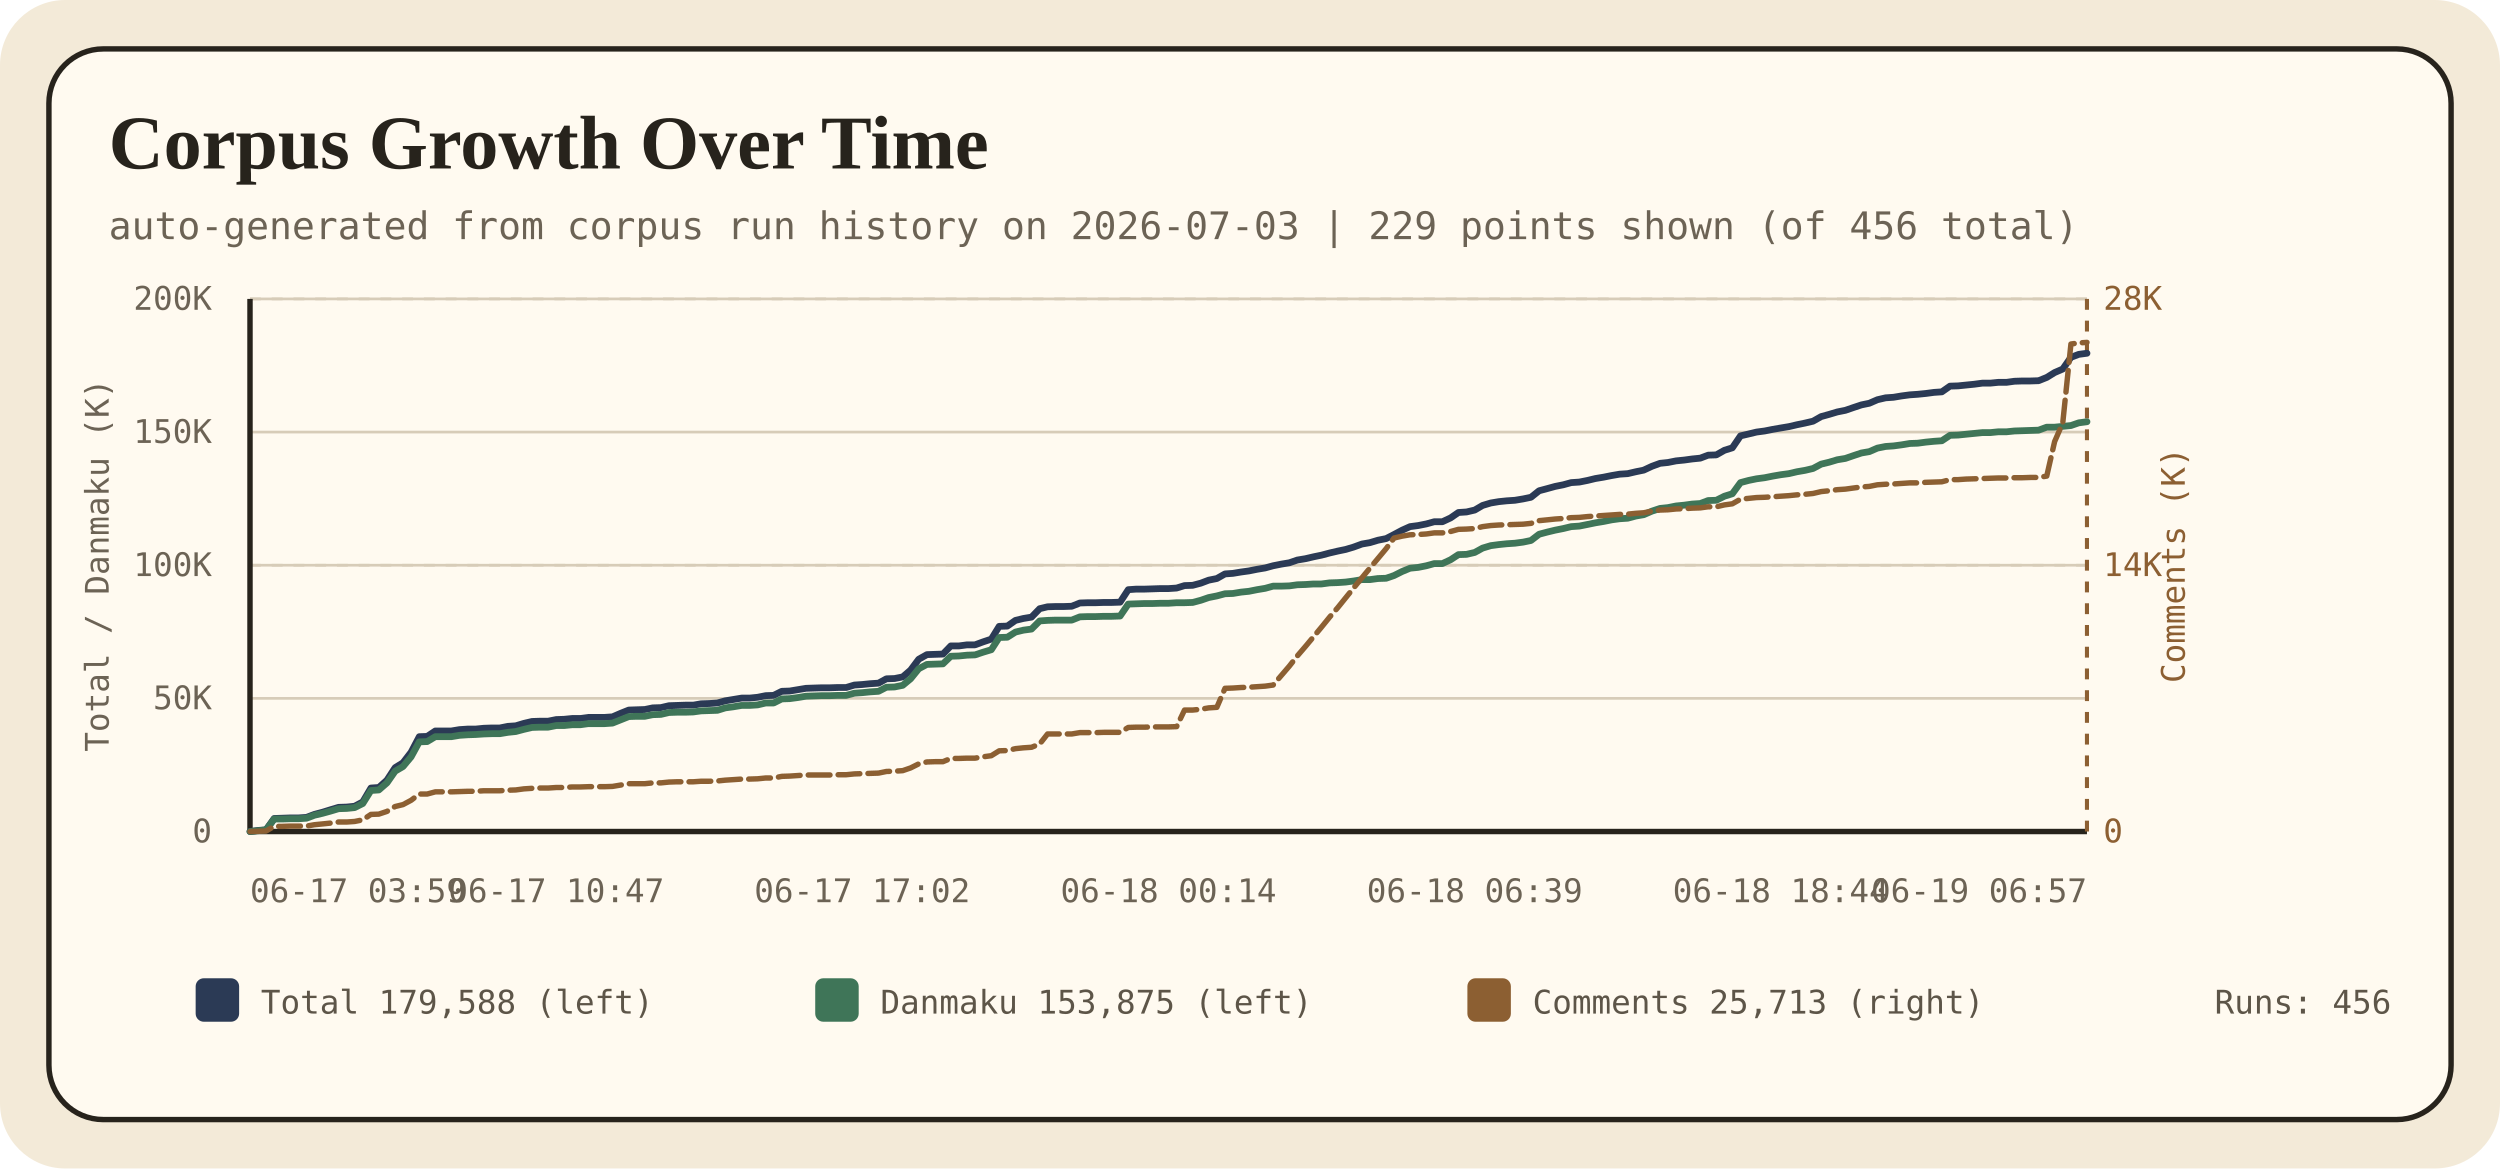
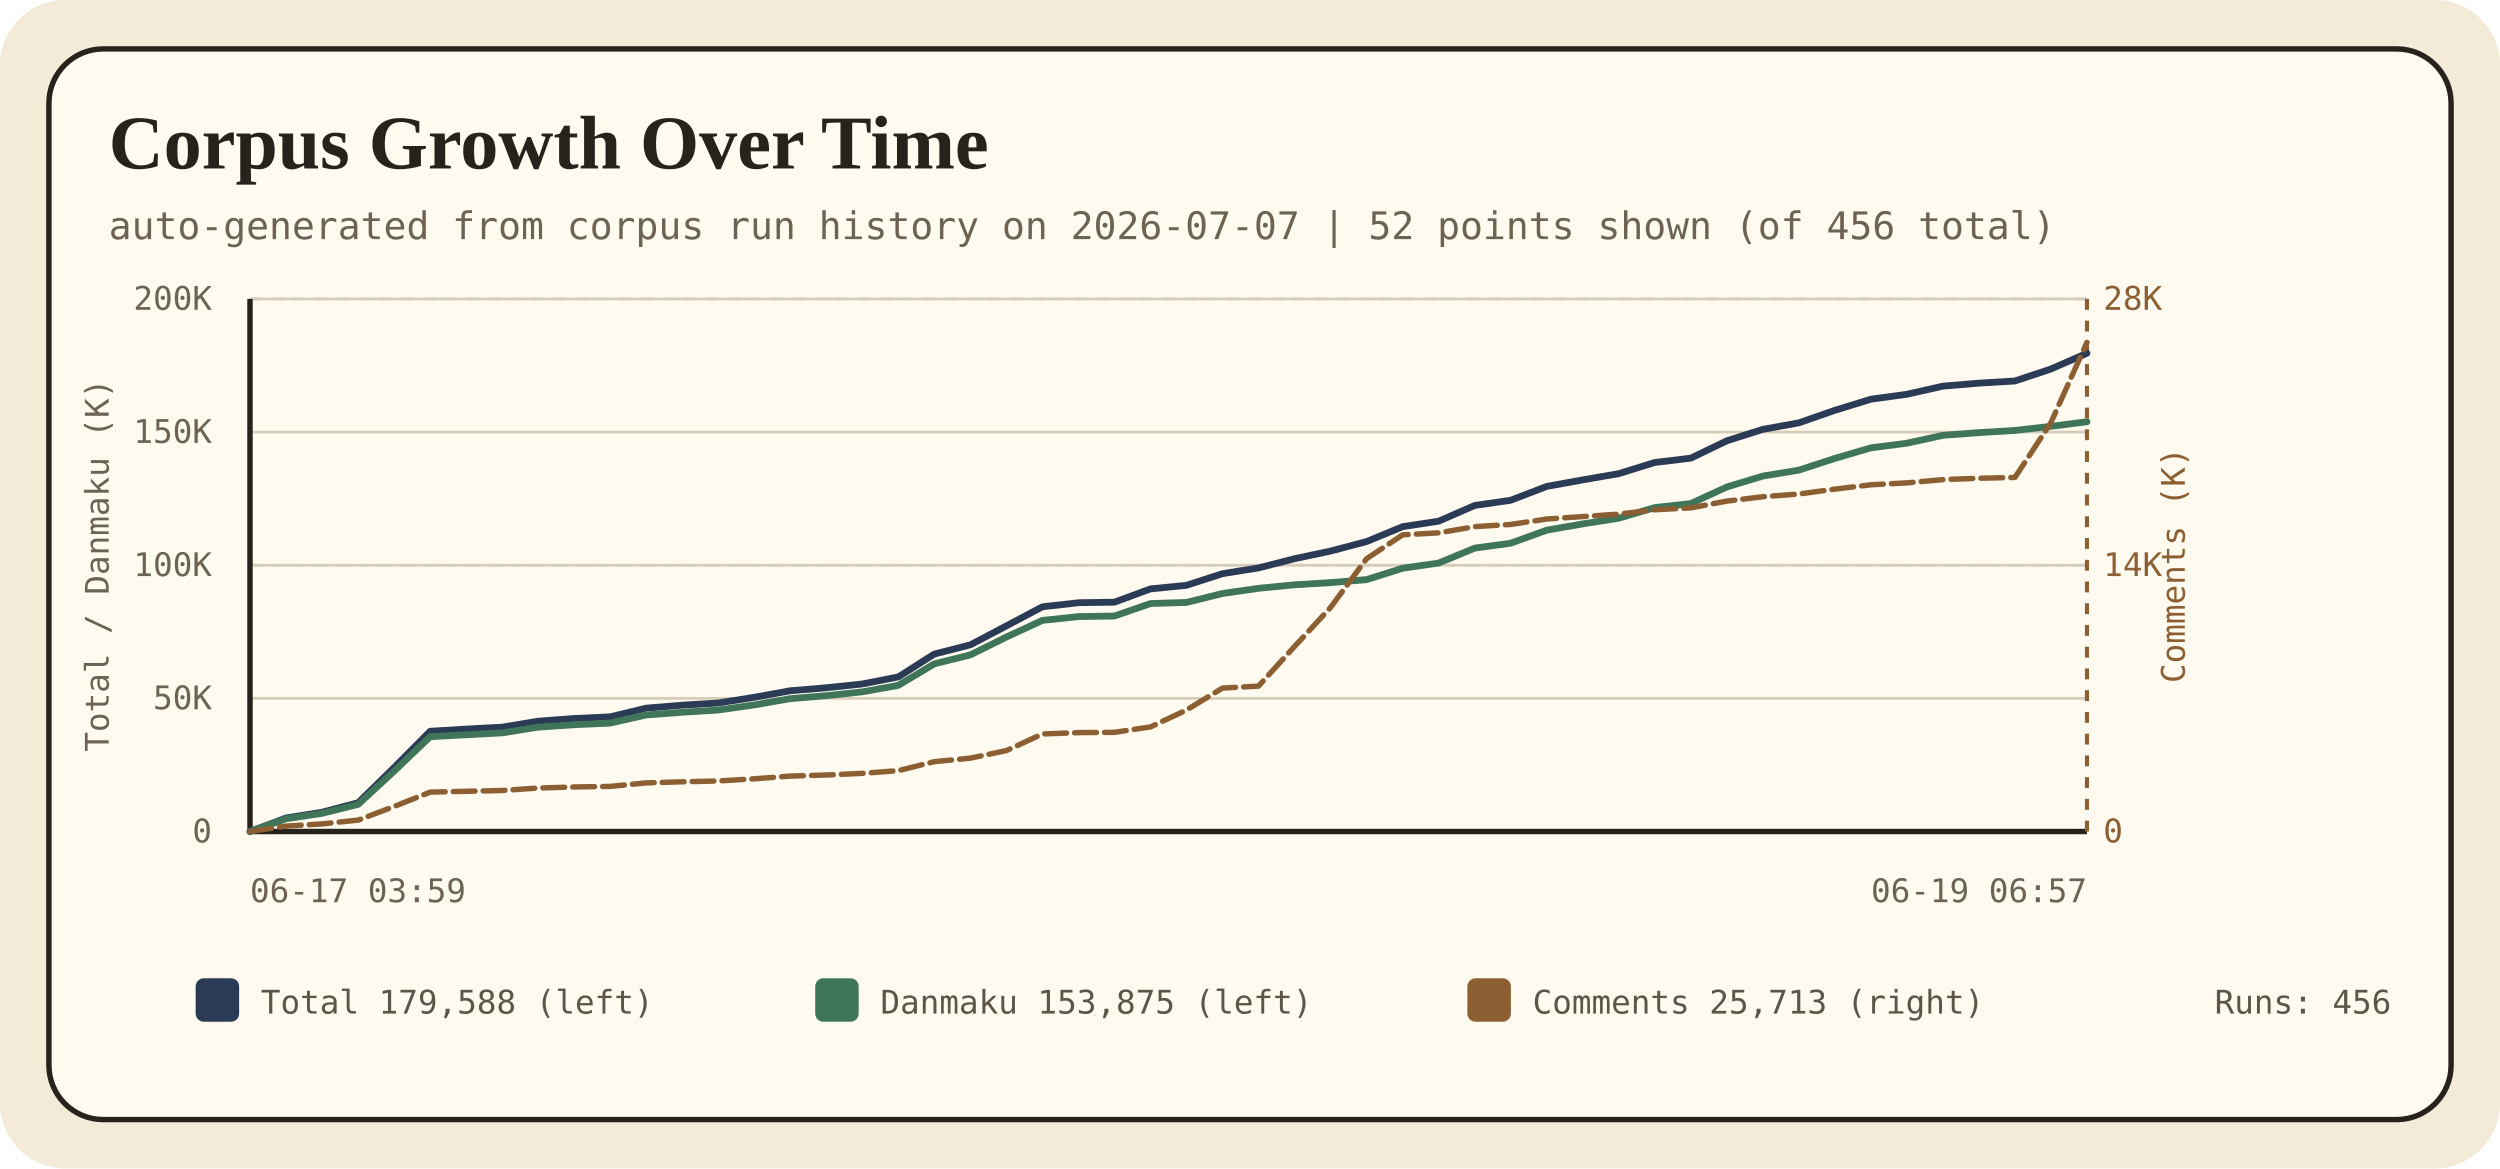
<svg xmlns="http://www.w3.org/2000/svg" width="920" height="430" viewBox="0 0 920 430" role="img" aria-labelledby="timeline-title timeline-desc">
  <style>
    .bg { fill: #f3ead8; }
    .panel { fill: #fffaf0; stroke: #27231c; stroke-width: 2; }
    .title { font: 700 28px Georgia, 'Times New Roman', serif; fill: #27231c; }
    .sub { font: 14px ui-monospace, SFMono-Regular, Consolas, monospace; fill: #6c6355; }
    .axis { font: 12px ui-monospace, SFMono-Regular, Consolas, monospace; fill: #6c6355; }
    .axis-right { font: 12px ui-monospace, SFMono-Regular, Consolas, monospace; fill: #8c5f32; }
    .label { font: 13px ui-monospace, SFMono-Regular, Consolas, monospace; fill: #5d5548; }
    .legend-text { font: 12px ui-monospace, SFMono-Regular, Consolas, monospace; fill: #5d5548; }
  </style>
  <rect class="bg" width="920" height="430" rx="24" />
  <rect class="panel" x="18" y="18" width="884" height="394" rx="20" />
  <text x="40" y="62" class="title">Corpus Growth Over Time</text>
-   <text x="40" y="88" class="sub">auto-generated from corpus run history on 2026-07-03 | 229 points shown (of 456 total)</text>
+   <text x="40" y="88" class="sub">auto-generated from corpus run history on 2026-07-07 | 52 points shown (of 456 total)</text>
  <g>
    <line x1="92" y1="306.0" x2="768" y2="306.0" stroke="#d7ccb8" stroke-width="1" stroke-dasharray="4,4" />
    <text x="774" y="310.0" class="axis-right" text-anchor="start">0</text>
    <line x1="92" y1="208.0" x2="768" y2="208.0" stroke="#d7ccb8" stroke-width="1" stroke-dasharray="4,4" />
    <text x="774" y="212.0" class="axis-right" text-anchor="start">14K</text>
    <line x1="92" y1="110.0" x2="768" y2="110.0" stroke="#d7ccb8" stroke-width="1" stroke-dasharray="4,4" />
    <text x="774" y="114.0" class="axis-right" text-anchor="start">28K</text>
    <line x1="92" y1="306.0" x2="768" y2="306.0" stroke="#d7ccb8" stroke-width="1" />
    <text x="78" y="310.0" class="axis" text-anchor="end">0</text>
    <line x1="92" y1="257.0" x2="768" y2="257.0" stroke="#d7ccb8" stroke-width="1" />
    <text x="78" y="261.0" class="axis" text-anchor="end">50K</text>
    <line x1="92" y1="208.0" x2="768" y2="208.0" stroke="#d7ccb8" stroke-width="1" />
    <text x="78" y="212.0" class="axis" text-anchor="end">100K</text>
    <line x1="92" y1="159.0" x2="768" y2="159.0" stroke="#d7ccb8" stroke-width="1" />
    <text x="78" y="163.0" class="axis" text-anchor="end">150K</text>
    <line x1="92" y1="110.0" x2="768" y2="110.0" stroke="#d7ccb8" stroke-width="1" />
    <text x="78" y="114.0" class="axis" text-anchor="end">200K</text>
    <line x1="92" y1="306" x2="768" y2="306" stroke="#27231c" stroke-width="2" />
    <line x1="92" y1="110" x2="92" y2="306" stroke="#27231c" stroke-width="2" />
    <line x1="768" y1="110" x2="768" y2="306" stroke="#8c5f32" stroke-width="1.5" stroke-dasharray="4,4" />
-     <polyline points="92.0,306.0 95.0,305.6 97.9,305.4 100.9,301.2 103.9,301.1 106.8,301.0 109.8,301.0 112.8,300.8 115.7,299.7 118.7,298.9 121.6,298.0 124.6,297.1 127.6,297.0 130.5,296.7 133.5,295.1 136.5,290.0 139.4,289.8 142.4,287.1 145.4,282.5 148.3,280.7 151.3,276.8 154.3,271.1 157.2,271.0 160.2,269.0 163.2,269.0 166.1,269.0 169.1,268.5 172.1,268.3 175.0,268.3 178.0,268.0 180.9,267.9 183.9,267.9 186.9,267.3 189.8,267.1 192.8,266.2 195.8,265.5 198.7,265.4 201.7,265.4 204.7,264.8 207.6,264.7 210.6,264.4 213.6,264.4 216.5,264.0 219.5,264.0 222.5,264.0 225.4,263.8 228.4,262.5 231.4,261.3 234.3,261.2 237.3,261.1 240.2,260.5 243.2,260.4 246.2,259.7 249.1,259.6 252.1,259.5 255.1,259.5 258.0,259.0 261.0,258.9 264.0,258.7 266.9,257.9 269.9,257.4 272.9,256.9 275.8,256.9 278.8,256.6 281.8,256.0 284.7,255.9 287.7,254.4 290.6,254.3 293.6,253.8 296.6,253.3 299.5,253.2 302.5,253.1 305.5,253.1 308.4,253.0 311.4,253.0 314.4,252.1 317.3,251.9 320.3,251.6 323.3,251.4 326.2,249.8 329.2,249.7 332.2,249.1 335.1,246.6 338.1,242.6 341.1,240.9 344.0,240.8 347.0,240.7 349.9,237.7 352.9,237.7 355.9,237.3 358.8,237.3 361.8,236.2 364.8,235.2 367.7,230.5 370.7,230.4 373.7,228.3 376.6,227.6 379.6,227.1 382.6,224.0 385.5,223.3 388.5,223.2 391.5,223.2 394.4,223.1 397.4,221.9 400.4,221.8 403.3,221.8 406.3,221.7 409.2,221.7 412.2,221.6 415.2,217.0 418.1,216.8 421.1,216.8 424.1,216.7 427.0,216.6 430.0,216.6 433.0,216.4 435.9,215.5 438.9,215.4 441.9,214.6 444.8,213.5 447.8,212.9 450.8,211.2 453.7,211.0 456.7,210.5 459.6,210.1 462.6,209.5 465.6,209.0 468.5,208.2 471.5,207.6 474.5,207.1 477.4,206.1 480.4,205.6 483.4,204.9 486.3,204.3 489.3,203.5 492.3,202.8 495.2,202.2 498.2,201.3 501.2,200.2 504.1,199.7 507.1,198.8 510.1,198.2 513.0,196.7 516.0,195.1 518.9,193.8 521.9,193.4 524.9,192.8 527.8,192.0 530.8,192.0 533.8,190.6 536.7,188.6 539.7,188.4 542.7,187.7 545.6,186.0 548.6,185.1 551.6,184.6 554.5,184.3 557.5,184.1 560.5,183.6 563.4,183.0 566.4,180.6 569.4,179.8 572.3,179.0 575.3,178.4 578.2,177.6 581.2,177.4 584.2,176.8 587.1,176.1 590.1,175.6 593.1,175.0 596.0,174.5 599.0,174.3 602.0,173.6 604.9,173.0 607.9,171.6 610.9,170.5 613.8,170.2 616.8,169.6 619.8,169.3 622.7,168.9 625.7,168.6 628.6,167.5 631.6,167.4 634.6,165.7 637.5,164.8 640.5,160.4 643.5,159.7 646.4,159.0 649.4,158.6 652.4,158.0 655.3,157.5 658.3,157.0 661.3,156.3 664.2,155.7 667.2,155.0 670.2,153.3 673.1,152.5 676.1,151.6 679.1,151.0 682.0,150.0 685.0,149.0 687.9,148.4 690.9,147.1 693.9,146.4 696.8,146.2 699.8,145.7 702.8,145.3 705.7,145.1 708.7,144.8 711.7,144.4 714.6,144.2 717.6,142.1 720.6,142.0 723.5,141.7 726.5,141.4 729.5,141.0 732.4,141.0 735.4,140.7 738.4,140.7 741.3,140.3 744.3,140.2 747.2,140.2 750.2,140.1 753.2,138.9 756.1,137.1 759.1,135.8 762.1,131.5 765.0,130.4 768.0,130.0" fill="none" stroke="#2b3a55" stroke-width="2.5" stroke-linecap="round" stroke-linejoin="round" />
-     <polyline points="92.0,306.0 95.0,305.7 97.9,305.4 100.9,301.4 103.9,301.4 106.8,301.3 109.8,301.3 112.8,301.1 115.7,300.0 118.7,299.3 121.6,298.5 124.6,297.6 127.6,297.5 130.5,297.2 133.5,295.7 136.5,290.9 139.4,290.7 142.4,288.1 145.4,283.8 148.3,282.1 151.3,278.5 154.3,273.0 157.2,272.9 160.2,271.1 163.2,271.1 166.1,271.1 169.1,270.6 172.1,270.4 175.0,270.3 178.0,270.1 180.9,270.0 183.9,270.0 186.9,269.5 189.8,269.2 192.8,268.4 195.8,267.7 198.7,267.6 201.7,267.6 204.7,267.0 207.6,267.0 210.6,266.7 213.6,266.7 216.5,266.3 219.5,266.3 222.5,266.3 225.4,266.1 228.4,264.9 231.4,263.7 234.3,263.6 237.3,263.6 240.2,263.0 243.2,262.9 246.2,262.2 249.1,262.1 252.1,262.1 255.1,262.0 258.0,261.6 261.0,261.5 264.0,261.4 266.9,260.5 269.9,260.1 272.9,259.6 275.8,259.6 278.8,259.4 281.8,258.7 284.7,258.7 287.7,257.2 290.6,257.1 293.6,256.7 296.6,256.2 299.5,256.1 302.5,256.0 305.5,256.0 308.4,255.9 311.4,255.9 314.4,255.1 317.3,254.9 320.3,254.6 323.3,254.4 326.2,252.9 329.2,252.8 332.2,252.2 335.1,249.8 338.1,246.1 341.1,244.5 344.0,244.4 347.0,244.3 349.9,241.5 352.9,241.4 355.9,241.1 358.8,241.0 361.8,240.0 364.8,239.1 367.7,234.6 370.7,234.5 373.7,232.6 376.6,231.9 379.6,231.5 382.6,228.5 385.5,228.3 388.5,228.2 391.5,228.2 394.4,228.2 397.4,227.0 400.4,226.9 403.3,226.9 406.3,226.8 409.2,226.8 412.2,226.7 415.2,222.3 418.1,222.2 421.1,222.1 424.1,222.1 427.0,222.0 430.0,222.0 433.0,221.8 435.9,221.8 438.9,221.7 441.9,220.9 444.8,219.9 447.8,219.3 450.8,218.5 453.7,218.4 456.7,217.9 459.6,217.6 462.6,217.0 465.6,216.5 468.5,215.7 471.5,215.7 474.5,215.6 477.4,215.2 480.4,215.1 483.4,214.9 486.3,214.9 489.3,214.5 492.3,214.4 495.2,214.2 498.2,213.8 501.2,213.3 504.1,213.3 507.1,212.9 510.1,212.8 513.0,211.8 516.0,210.3 518.9,209.1 521.9,208.8 524.9,208.2 527.8,207.4 530.8,207.4 533.8,206.0 536.7,204.1 539.7,204.0 542.7,203.3 545.6,201.7 548.6,200.8 551.6,200.4 554.5,200.1 557.5,199.9 560.5,199.5 563.4,198.9 566.4,196.6 569.4,195.8 572.3,195.1 575.3,194.5 578.2,193.8 581.2,193.6 584.2,193.0 587.1,192.4 590.1,191.9 593.1,191.3 596.0,190.9 599.0,190.7 602.0,189.9 604.9,189.4 607.9,188.1 610.9,187.1 613.8,186.8 616.8,186.2 619.8,185.9 622.7,185.5 625.7,185.3 628.6,184.2 631.6,184.1 634.6,182.6 637.5,181.7 640.5,177.6 643.5,176.8 646.4,176.2 649.4,175.8 652.4,175.2 655.3,174.7 658.3,174.3 661.3,173.6 664.2,173.1 667.2,172.4 670.2,170.8 673.1,170.1 676.1,169.2 679.1,168.7 682.0,167.7 685.0,166.7 687.9,166.2 690.9,164.9 693.9,164.3 696.8,164.1 699.8,163.7 702.8,163.2 705.7,163.1 708.7,162.7 711.7,162.4 714.6,162.2 717.6,160.2 720.6,160.1 723.5,159.8 726.5,159.5 729.5,159.2 732.4,159.2 735.4,158.9 738.4,158.9 741.3,158.6 744.3,158.5 747.2,158.4 750.2,158.3 753.2,157.2 756.1,157.2 759.1,156.9 762.1,156.6 765.0,155.6 768.0,155.2" fill="none" stroke="#3f7558" stroke-width="2.5" stroke-linecap="round" stroke-linejoin="round" />
-     <polyline points="92.0,306.0 95.0,305.9 97.9,305.8 100.9,304.1 103.9,304.1 106.8,304.0 109.8,304.0 112.8,304.0 115.7,303.5 118.7,303.2 121.6,302.9 124.6,302.5 127.6,302.5 130.5,302.3 133.5,301.7 136.5,299.7 139.4,299.6 142.4,298.6 145.4,296.8 148.3,296.1 151.3,294.5 154.3,292.2 157.2,292.2 160.2,291.4 163.2,291.4 166.1,291.4 169.1,291.3 172.1,291.2 175.0,291.2 178.0,291.0 180.9,291.0 183.9,291.0 186.9,290.8 189.8,290.7 192.8,290.3 195.8,290.1 198.7,290.0 201.7,290.0 204.7,289.8 207.6,289.8 210.6,289.6 213.6,289.6 216.5,289.5 219.5,289.5 222.5,289.5 225.4,289.4 228.4,288.9 231.4,288.4 234.3,288.4 237.3,288.4 240.2,288.1 243.2,288.1 246.2,287.8 249.1,287.7 252.1,287.7 255.1,287.7 258.0,287.5 261.0,287.5 264.0,287.4 266.9,287.1 269.9,286.9 272.9,286.7 275.8,286.7 278.8,286.6 281.8,286.3 284.7,286.3 287.7,285.7 290.6,285.6 293.6,285.4 296.6,285.2 299.5,285.2 302.5,285.2 305.5,285.2 308.4,285.1 311.4,285.1 314.4,284.8 317.3,284.7 320.3,284.6 323.3,284.5 326.2,283.9 329.2,283.8 332.2,283.6 335.1,282.6 338.1,281.1 341.1,280.4 344.0,280.3 347.0,280.3 349.9,279.1 352.9,279.1 355.9,279.0 358.8,279.0 361.8,278.5 364.8,278.1 367.7,276.3 370.7,276.2 373.7,275.5 376.6,275.2 379.6,275.0 382.6,273.8 385.5,270.1 388.5,270.1 391.5,270.1 394.4,270.1 397.4,269.6 400.4,269.6 403.3,269.6 406.3,269.5 409.2,269.5 412.2,269.5 415.2,267.7 418.1,267.6 421.1,267.6 424.1,267.5 427.0,267.5 430.0,267.5 433.0,267.4 435.9,261.3 438.9,261.3 441.9,261.0 444.8,260.5 447.8,260.3 450.8,253.3 453.7,253.2 456.7,253.0 459.6,252.9 462.6,252.7 465.6,252.5 468.5,252.1 471.5,248.6 474.5,245.1 477.4,241.4 480.4,237.9 483.4,234.3 486.3,230.8 489.3,227.1 492.3,223.6 495.2,220.0 498.2,216.3 501.2,212.6 504.1,209.1 507.1,205.5 510.1,201.9 513.0,198.0 516.0,197.3 518.9,196.8 521.9,196.7 524.9,196.5 527.8,196.1 530.8,196.1 533.8,195.6 536.7,194.8 539.7,194.7 542.7,194.5 545.6,193.8 548.6,193.4 551.6,193.2 554.5,193.1 557.5,193.0 560.5,192.9 563.4,192.6 566.4,191.6 569.4,191.3 572.3,191.0 575.3,190.8 578.2,190.5 581.2,190.4 584.2,190.1 587.1,189.9 590.1,189.7 593.1,189.5 596.0,189.3 599.0,189.2 602.0,188.9 604.9,188.7 607.9,188.1 610.9,187.7 613.8,187.6 616.8,187.3 619.8,187.2 622.7,187.0 625.7,186.9 628.6,186.5 631.6,186.5 634.6,185.8 637.5,185.4 640.5,183.7 643.5,183.4 646.4,183.1 649.4,183.0 652.4,182.8 655.3,182.6 658.3,182.4 661.3,182.1 664.2,181.9 667.2,181.6 670.2,180.9 673.1,180.6 676.1,180.2 679.1,180.0 682.0,179.6 685.0,179.2 687.9,179.0 690.9,178.4 693.9,178.2 696.8,178.1 699.8,177.9 702.8,177.7 705.7,177.7 708.7,177.5 711.7,177.4 714.6,177.3 717.6,176.5 720.6,176.5 723.5,176.3 726.5,176.2 729.5,176.1 732.4,176.0 735.4,175.9 738.4,175.9 741.3,175.8 744.3,175.8 747.2,175.7 750.2,175.7 753.2,175.2 756.1,162.5 759.1,155.6 762.1,126.6 765.0,126.2 768.0,126.0" fill="none" stroke="#8c5f32" stroke-width="2" stroke-linecap="round" stroke-linejoin="round" stroke-dasharray="8,3" />
-     <text x="92.0" y="332" class="axis" text-anchor="start">06-17 03:59</text>
-     <text x="204.7" y="332" class="axis" text-anchor="middle">06-17 10:47</text>
-     <text x="317.3" y="332" class="axis" text-anchor="middle">06-17 17:02</text>
-     <text x="430.0" y="332" class="axis" text-anchor="middle">06-18 00:14</text>
-     <text x="542.7" y="332" class="axis" text-anchor="middle">06-18 06:39</text>
-     <text x="655.3" y="332" class="axis" text-anchor="middle">06-18 18:44</text>
-     <text x="768.0" y="332" class="axis" text-anchor="end">06-19 06:57</text>
+     <polyline points="92.0,306.0 105.3,301.0 118.5,298.9 131.8,295.4 145.0,282.5 158.3,269.1 171.5,268.3 184.8,267.6 198.0,265.4 211.3,264.4 224.5,263.8 237.8,260.6 251.1,259.5 264.3,258.7 277.6,256.6 290.8,254.2 304.1,253.1 317.3,251.7 330.6,249.1 343.8,240.7 357.1,237.3 370.4,230.3 383.6,223.3 396.9,221.8 410.1,221.6 423.4,216.7 436.6,215.4 449.9,211.1 463.1,209.0 476.4,205.6 489.6,202.8 502.9,199.3 516.2,193.8 529.4,191.8 542.7,186.0 555.9,184.1 569.2,179.0 582.4,176.6 595.7,174.3 608.9,170.2 622.2,168.6 635.5,162.2 648.7,158.0 662.0,155.6 675.2,151.0 688.5,146.9 701.7,145.1 715.0,142.1 728.2,141.0 741.5,140.2 754.7,135.8 768.0,130.0" fill="none" stroke="#2b3a55" stroke-width="2.5" stroke-linecap="round" stroke-linejoin="round" />
+     <polyline points="92.0,306.0 105.3,301.3 118.5,299.3 131.8,296.0 145.0,283.8 158.3,271.1 171.5,270.4 184.8,269.7 198.0,267.6 211.3,266.7 224.5,266.1 237.8,263.1 251.1,262.1 264.3,261.3 277.6,259.4 290.8,257.1 304.1,256.0 317.3,254.6 330.6,252.2 343.8,244.3 357.1,241.0 370.4,234.4 383.6,228.3 396.9,226.9 410.1,226.7 423.4,222.1 436.6,221.7 449.9,218.4 463.1,216.5 476.4,215.2 489.6,214.4 502.9,213.3 516.2,209.1 529.4,207.2 542.7,201.7 555.9,199.9 569.2,195.1 582.4,192.8 595.7,190.7 608.9,186.8 622.2,185.3 635.5,179.2 648.7,175.2 662.0,173.0 675.2,168.7 688.5,164.8 701.7,163.1 715.0,160.2 728.2,159.2 741.5,158.4 754.7,156.9 768.0,155.2" fill="none" stroke="#3f7558" stroke-width="2.5" stroke-linecap="round" stroke-linejoin="round" />
+     <polyline points="92.0,306.0 105.3,304.0 118.5,303.2 131.8,301.8 145.0,296.8 158.3,291.5 171.5,291.2 184.8,290.9 198.0,290.0 211.3,289.6 224.5,289.4 237.8,288.1 251.1,287.7 264.3,287.4 277.6,286.6 290.8,285.6 304.1,285.2 317.3,284.6 330.6,283.6 343.8,280.3 357.1,279.0 370.4,276.2 383.6,270.1 396.9,269.6 410.1,269.5 423.4,267.5 436.6,261.3 449.9,253.2 463.1,252.5 476.4,237.9 489.6,223.6 502.9,205.6 516.2,196.8 529.4,196.1 542.7,193.8 555.9,193.0 569.2,191.0 582.4,190.1 595.7,189.2 608.9,187.6 622.2,186.9 635.5,184.4 648.7,182.8 662.0,181.8 675.2,180.0 688.5,178.4 701.7,177.7 715.0,176.5 728.2,176.0 741.5,175.7 754.7,155.6 768.0,126.0" fill="none" stroke="#8c5f32" stroke-width="2" stroke-linecap="round" stroke-linejoin="round" stroke-dasharray="8,3" />
+     <text x="92" y="332" class="axis" text-anchor="start">06-17 03:59</text>
+     <text x="768" y="332" class="axis" text-anchor="end">06-19 06:57</text>
    <text x="40" y="208" class="axis" transform="rotate(-90 40 208)" text-anchor="middle">Total / Danmaku (K)</text>
    <text x="804" y="208" class="axis-right" transform="rotate(-90 804 208)" text-anchor="middle">Comments (K)</text>
  </g>
  <g>
    <rect x="72" y="360" width="16" height="16" rx="3" fill="#2b3a55" />
    <text x="96" y="373" class="legend-text">Total 179,588 (left)</text>
    <rect x="300" y="360" width="16" height="16" rx="3" fill="#3f7558" />
    <text x="324" y="373" class="legend-text">Danmaku 153,875 (left)</text>
    <rect x="540" y="360" width="16" height="16" rx="3" fill="#8c5f32" />
    <text x="564" y="373" class="legend-text">Comments 25,713 (right)</text>
    <text x="880" y="373" class="legend-text" text-anchor="end">Runs: 456</text>
  </g>
</svg>
